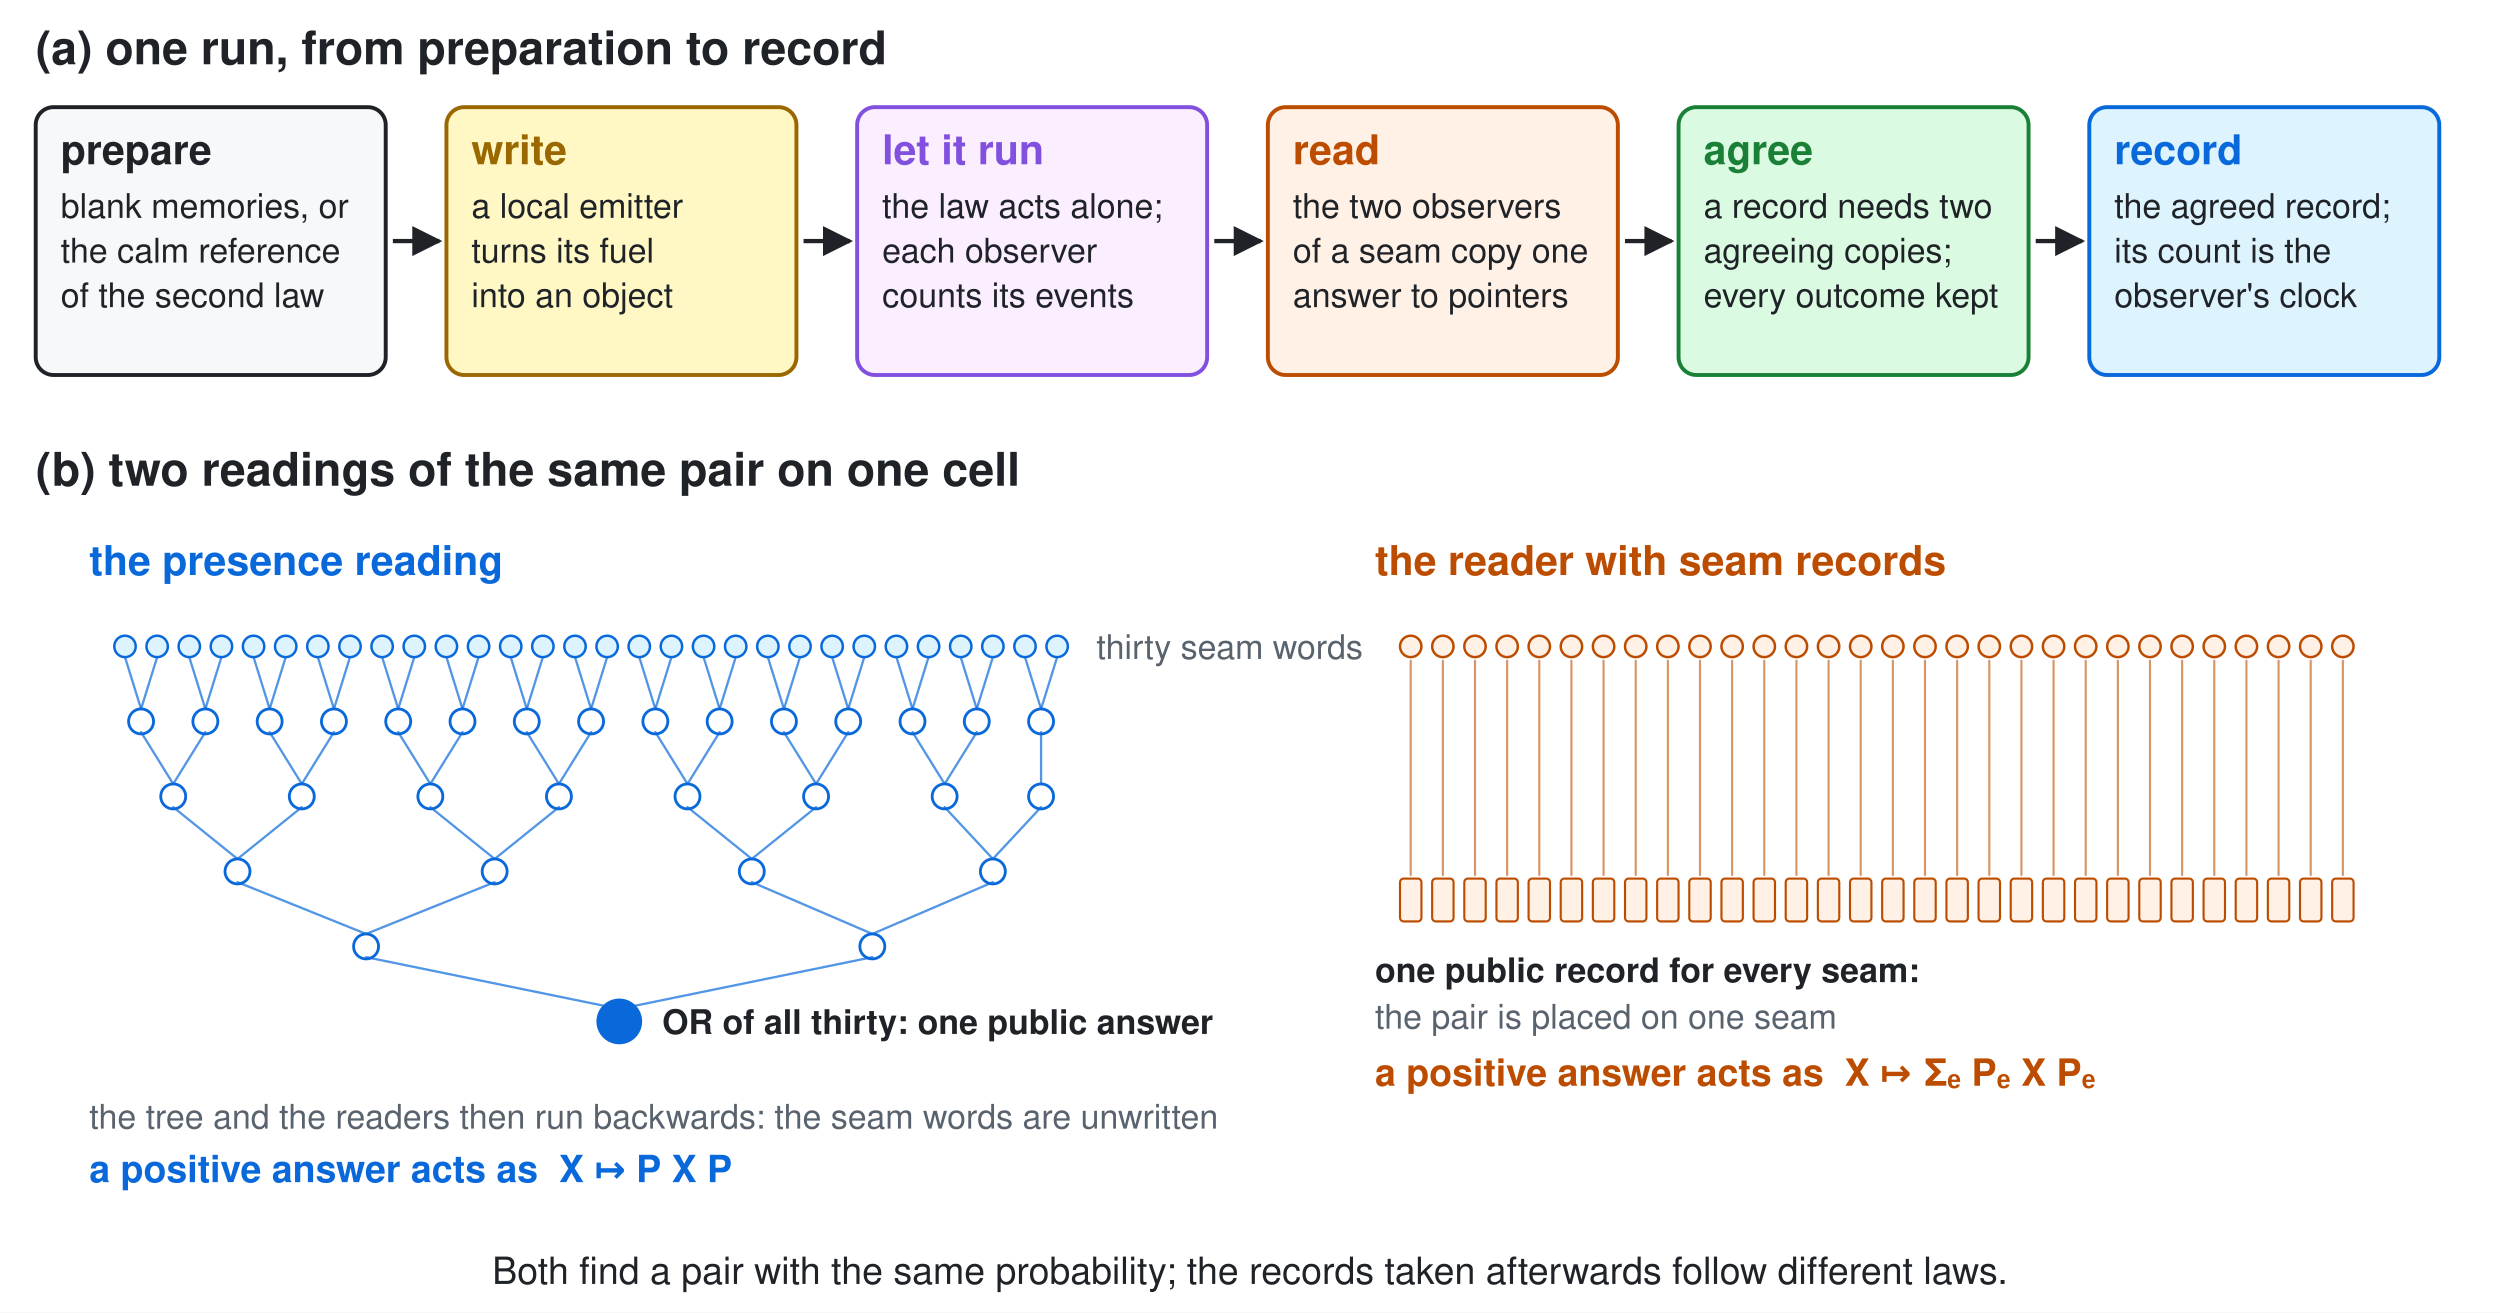
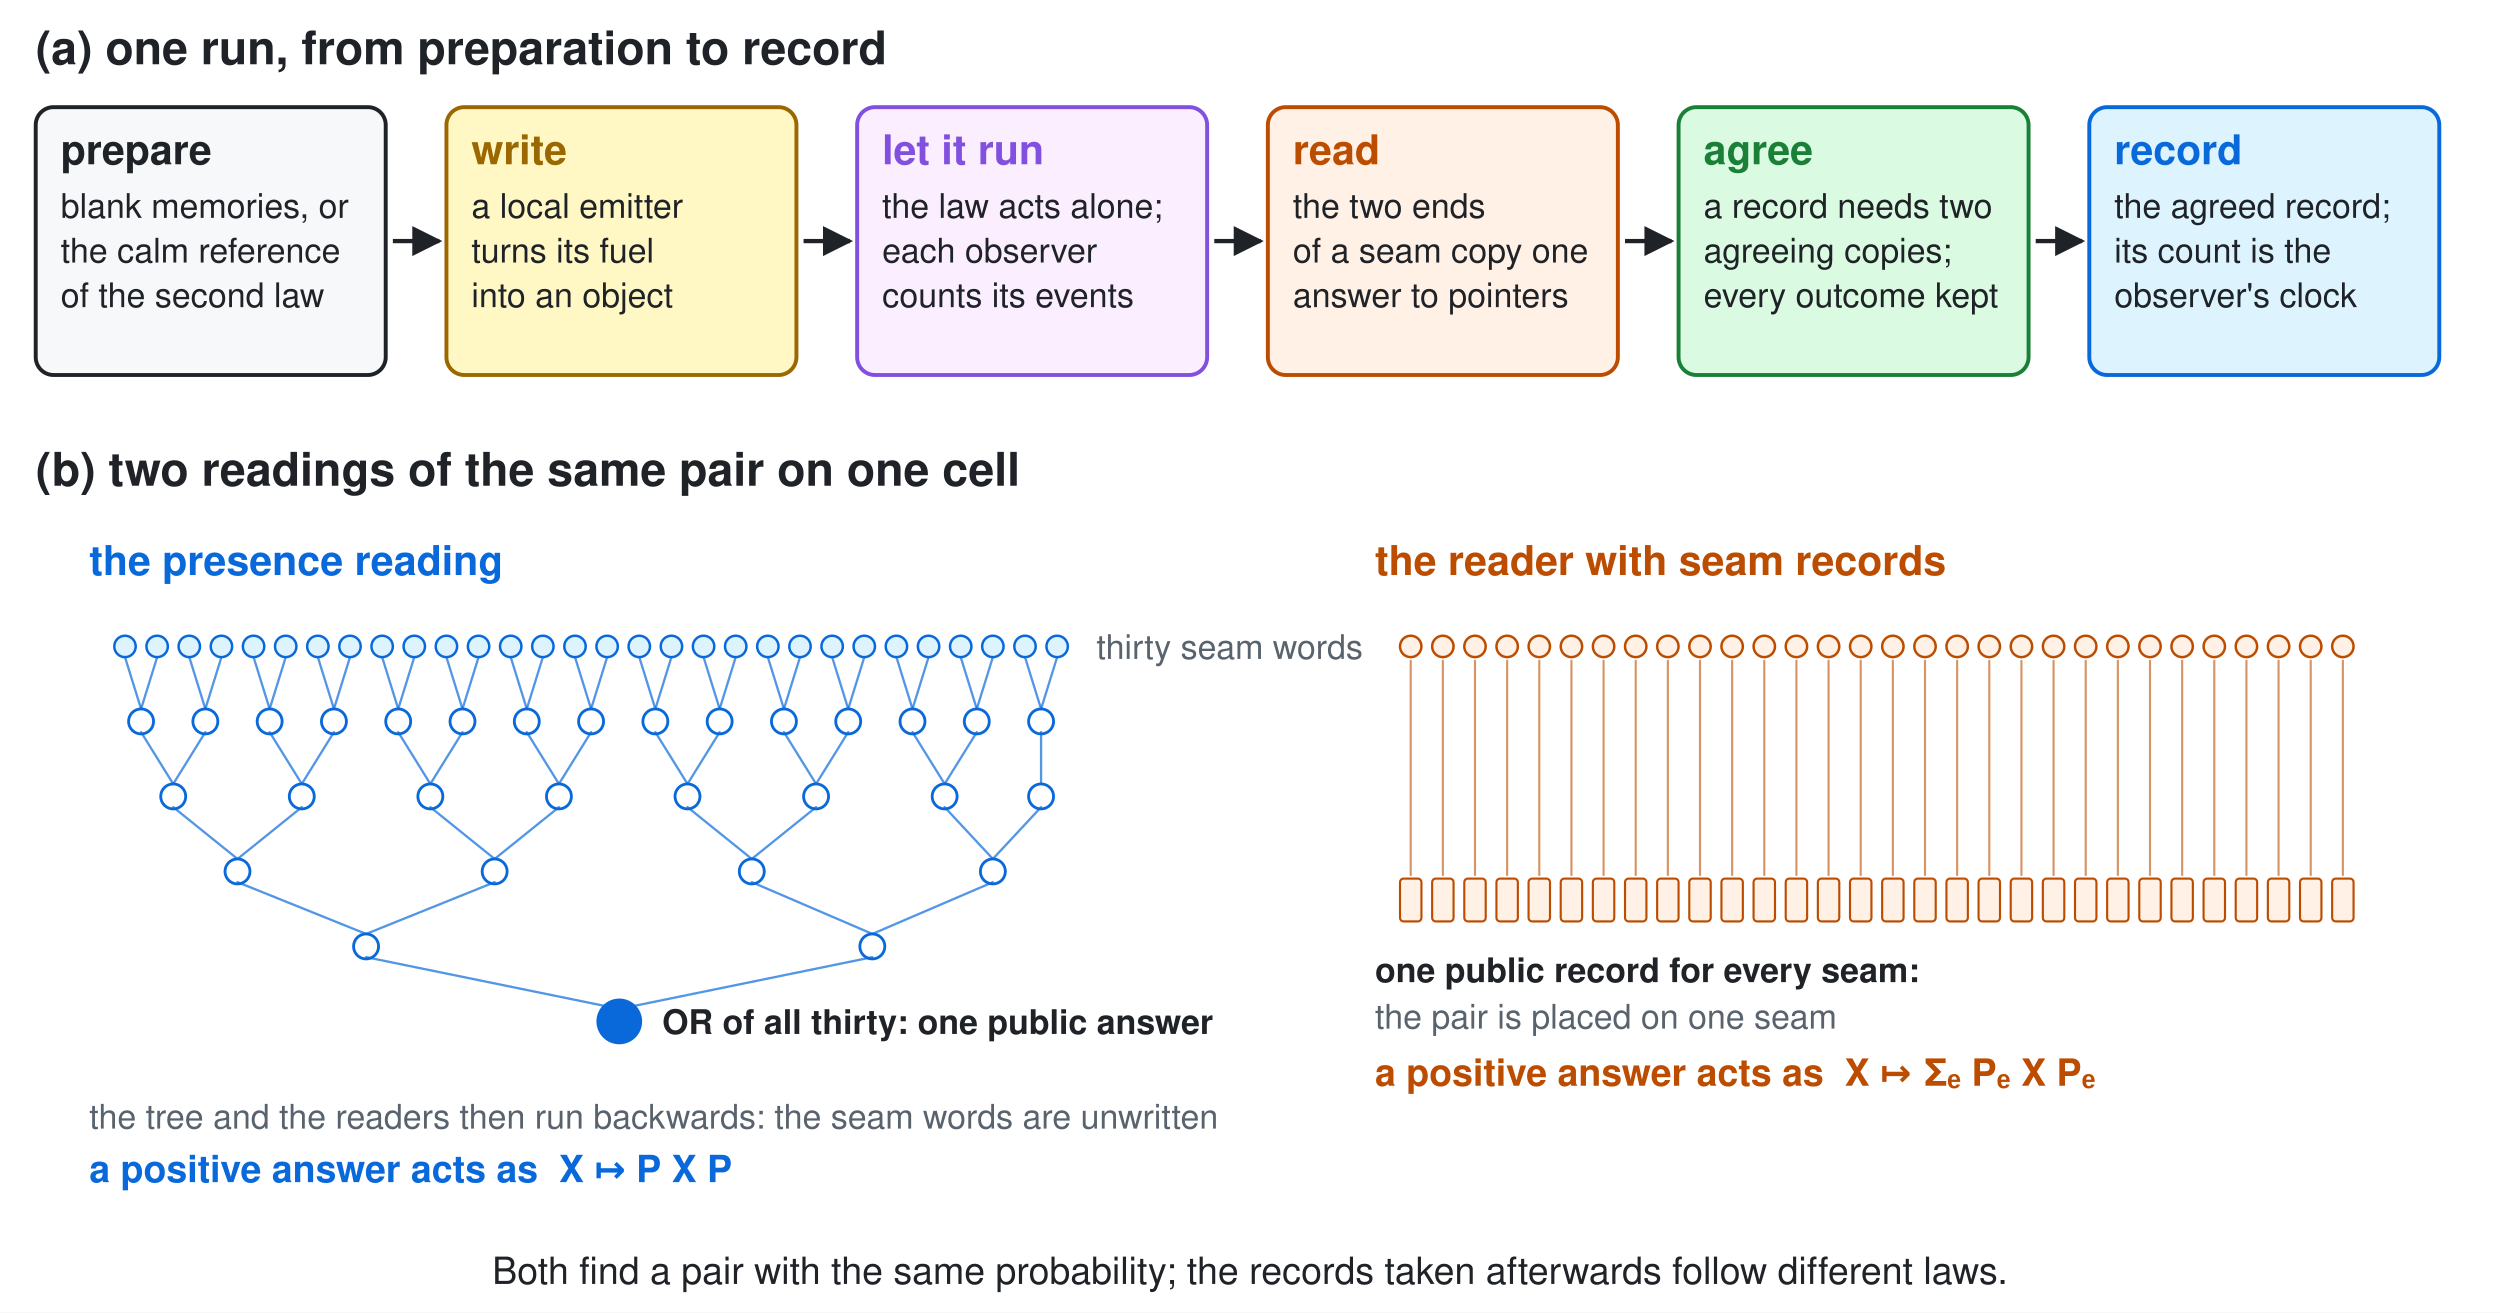
<svg xmlns="http://www.w3.org/2000/svg" viewBox="0 0 1400 735" width="1400" height="735">
  <defs>
    <marker id="ah-1f2328" viewBox="0 0 10 10" refX="9" refY="5" markerWidth="7" markerHeight="7" orient="auto">
      <path d="M0,0 L10,5 L0,10 z" fill="#1f2328" />
    </marker>
    <marker id="as-1f2328" viewBox="0 0 10 10" refX="1" refY="5" markerWidth="7" markerHeight="7" orient="auto">
      <path d="M10,0 L0,5 L10,10 z" fill="#1f2328" />
    </marker>
    <marker id="ah-0969da" viewBox="0 0 10 10" refX="9" refY="5" markerWidth="7" markerHeight="7" orient="auto">
      <path d="M0,0 L10,5 L0,10 z" fill="#0969da" />
    </marker>
    <marker id="as-0969da" viewBox="0 0 10 10" refX="1" refY="5" markerWidth="7" markerHeight="7" orient="auto">
      <path d="M10,0 L0,5 L10,10 z" fill="#0969da" />
    </marker>
    <marker id="ah-bc4c00" viewBox="0 0 10 10" refX="9" refY="5" markerWidth="7" markerHeight="7" orient="auto">
      <path d="M0,0 L10,5 L0,10 z" fill="#bc4c00" />
    </marker>
    <marker id="as-bc4c00" viewBox="0 0 10 10" refX="1" refY="5" markerWidth="7" markerHeight="7" orient="auto">
      <path d="M10,0 L0,5 L10,10 z" fill="#bc4c00" />
    </marker>
    <marker id="ah-8250df" viewBox="0 0 10 10" refX="9" refY="5" markerWidth="7" markerHeight="7" orient="auto">
      <path d="M0,0 L10,5 L0,10 z" fill="#8250df" />
    </marker>
    <marker id="as-8250df" viewBox="0 0 10 10" refX="1" refY="5" markerWidth="7" markerHeight="7" orient="auto">
      <path d="M10,0 L0,5 L10,10 z" fill="#8250df" />
    </marker>
    <marker id="ah-1a7f37" viewBox="0 0 10 10" refX="9" refY="5" markerWidth="7" markerHeight="7" orient="auto">
      <path d="M0,0 L10,5 L0,10 z" fill="#1a7f37" />
    </marker>
    <marker id="as-1a7f37" viewBox="0 0 10 10" refX="1" refY="5" markerWidth="7" markerHeight="7" orient="auto">
      <path d="M10,0 L0,5 L10,10 z" fill="#1a7f37" />
    </marker>
    <marker id="ah-9a6700" viewBox="0 0 10 10" refX="9" refY="5" markerWidth="7" markerHeight="7" orient="auto">
      <path d="M0,0 L10,5 L0,10 z" fill="#9a6700" />
    </marker>
    <marker id="as-9a6700" viewBox="0 0 10 10" refX="1" refY="5" markerWidth="7" markerHeight="7" orient="auto">
      <path d="M10,0 L0,5 L10,10 z" fill="#9a6700" />
    </marker>
    <marker id="ah-59636e" viewBox="0 0 10 10" refX="9" refY="5" markerWidth="7" markerHeight="7" orient="auto">
      <path d="M0,0 L10,5 L0,10 z" fill="#59636e" />
    </marker>
    <marker id="as-59636e" viewBox="0 0 10 10" refX="1" refY="5" markerWidth="7" markerHeight="7" orient="auto">
      <path d="M10,0 L0,5 L10,10 z" fill="#59636e" />
    </marker>
    <marker id="ah-cf222e" viewBox="0 0 10 10" refX="9" refY="5" markerWidth="7" markerHeight="7" orient="auto">
      <path d="M0,0 L10,5 L0,10 z" fill="#cf222e" />
    </marker>
    <marker id="as-cf222e" viewBox="0 0 10 10" refX="1" refY="5" markerWidth="7" markerHeight="7" orient="auto">
      <path d="M10,0 L0,5 L10,10 z" fill="#cf222e" />
    </marker>
  </defs>
  <rect x="0" y="0" width="1400" height="735" fill="#ffffff" />
  <text xml:space="preserve" x="20.0" y="36.0" font-family="Helvetica, Arial, sans-serif" font-size="26" fill="#1f2328" text-anchor="start" font-weight="bold">(a) one run, from preparation to record</text>
  <rect x="20.0" y="60.0" width="196.0" height="150.0" rx="10.0" fill="#f6f8fa" stroke="#1f2328" stroke-width="2.20" />
  <text xml:space="preserve" x="34.0" y="92.0" font-family="Helvetica, Arial, sans-serif" font-size="23" fill="#1f2328" text-anchor="start" font-weight="bold">prepare</text>
  <text xml:space="preserve" x="34.0" y="122.0" font-family="Helvetica, Arial, sans-serif" font-size="19" fill="#1f2328" text-anchor="start" font-weight="normal">blank memories, or</text>
  <text xml:space="preserve" x="34.0" y="147.0" font-family="Helvetica, Arial, sans-serif" font-size="19" fill="#1f2328" text-anchor="start" font-weight="normal">the calm reference</text>
  <text xml:space="preserve" x="34.0" y="172.0" font-family="Helvetica, Arial, sans-serif" font-size="19" fill="#1f2328" text-anchor="start" font-weight="normal">of the second law</text>
  <line x1="220.0" y1="135.0" x2="246.0" y2="135.0" stroke="#1f2328" stroke-width="2.40" marker-end="url(#ah-1f2328)" />
  <rect x="250.0" y="60.0" width="196.0" height="150.0" rx="10.0" fill="#fff8c5" stroke="#9a6700" stroke-width="2.20" />
  <text xml:space="preserve" x="264.0" y="92.0" font-family="Helvetica, Arial, sans-serif" font-size="23" fill="#9a6700" text-anchor="start" font-weight="bold">write</text>
  <text xml:space="preserve" x="264.0" y="122.0" font-family="Helvetica, Arial, sans-serif" font-size="19" fill="#1f2328" text-anchor="start" font-weight="normal">a local emitter</text>
  <text xml:space="preserve" x="264.0" y="147.0" font-family="Helvetica, Arial, sans-serif" font-size="19" fill="#1f2328" text-anchor="start" font-weight="normal">turns its fuel</text>
  <text xml:space="preserve" x="264.0" y="172.0" font-family="Helvetica, Arial, sans-serif" font-size="19" fill="#1f2328" text-anchor="start" font-weight="normal">into an object</text>
  <line x1="450.0" y1="135.0" x2="476.0" y2="135.0" stroke="#1f2328" stroke-width="2.40" marker-end="url(#ah-1f2328)" />
  <rect x="480.0" y="60.0" width="196.0" height="150.0" rx="10.0" fill="#fbefff" stroke="#8250df" stroke-width="2.20" />
  <text xml:space="preserve" x="494.0" y="92.0" font-family="Helvetica, Arial, sans-serif" font-size="23" fill="#8250df" text-anchor="start" font-weight="bold">let it run</text>
  <text xml:space="preserve" x="494.0" y="122.0" font-family="Helvetica, Arial, sans-serif" font-size="19" fill="#1f2328" text-anchor="start" font-weight="normal">the law acts alone;</text>
  <text xml:space="preserve" x="494.0" y="147.0" font-family="Helvetica, Arial, sans-serif" font-size="19" fill="#1f2328" text-anchor="start" font-weight="normal">each observer</text>
  <text xml:space="preserve" x="494.0" y="172.0" font-family="Helvetica, Arial, sans-serif" font-size="19" fill="#1f2328" text-anchor="start" font-weight="normal">counts its events</text>
  <line x1="680.0" y1="135.0" x2="706.0" y2="135.0" stroke="#1f2328" stroke-width="2.40" marker-end="url(#ah-1f2328)" />
  <rect x="710.0" y="60.0" width="196.0" height="150.0" rx="10.0" fill="#fff1e5" stroke="#bc4c00" stroke-width="2.20" />
  <text xml:space="preserve" x="724.0" y="92.0" font-family="Helvetica, Arial, sans-serif" font-size="23" fill="#bc4c00" text-anchor="start" font-weight="bold">read</text>
-   <text xml:space="preserve" x="724.0" y="122.0" font-family="Helvetica, Arial, sans-serif" font-size="19" fill="#1f2328" text-anchor="start" font-weight="normal">the two observers</text>
+   <text xml:space="preserve" x="724.0" y="122.0" font-family="Helvetica, Arial, sans-serif" font-size="19" fill="#1f2328" text-anchor="start" font-weight="normal">the two ends</text>
  <text xml:space="preserve" x="724.0" y="147.0" font-family="Helvetica, Arial, sans-serif" font-size="19" fill="#1f2328" text-anchor="start" font-weight="normal">of a seam copy one</text>
  <text xml:space="preserve" x="724.0" y="172.0" font-family="Helvetica, Arial, sans-serif" font-size="19" fill="#1f2328" text-anchor="start" font-weight="normal">answer to pointers</text>
  <line x1="910.0" y1="135.0" x2="936.0" y2="135.0" stroke="#1f2328" stroke-width="2.40" marker-end="url(#ah-1f2328)" />
  <rect x="940.0" y="60.0" width="196.0" height="150.0" rx="10.0" fill="#dafbe1" stroke="#1a7f37" stroke-width="2.20" />
  <text xml:space="preserve" x="954.0" y="92.0" font-family="Helvetica, Arial, sans-serif" font-size="23" fill="#1a7f37" text-anchor="start" font-weight="bold">agree</text>
  <text xml:space="preserve" x="954.0" y="122.0" font-family="Helvetica, Arial, sans-serif" font-size="19" fill="#1f2328" text-anchor="start" font-weight="normal">a record needs two</text>
  <text xml:space="preserve" x="954.0" y="147.0" font-family="Helvetica, Arial, sans-serif" font-size="19" fill="#1f2328" text-anchor="start" font-weight="normal">agreeing copies;</text>
  <text xml:space="preserve" x="954.0" y="172.0" font-family="Helvetica, Arial, sans-serif" font-size="19" fill="#1f2328" text-anchor="start" font-weight="normal">every outcome kept</text>
  <line x1="1140.0" y1="135.0" x2="1166.0" y2="135.0" stroke="#1f2328" stroke-width="2.40" marker-end="url(#ah-1f2328)" />
  <rect x="1170.0" y="60.0" width="196.0" height="150.0" rx="10.0" fill="#ddf4ff" stroke="#0969da" stroke-width="2.20" />
  <text xml:space="preserve" x="1184.0" y="92.0" font-family="Helvetica, Arial, sans-serif" font-size="23" fill="#0969da" text-anchor="start" font-weight="bold">record</text>
  <text xml:space="preserve" x="1184.0" y="122.0" font-family="Helvetica, Arial, sans-serif" font-size="19" fill="#1f2328" text-anchor="start" font-weight="normal">the agreed record;</text>
  <text xml:space="preserve" x="1184.0" y="147.0" font-family="Helvetica, Arial, sans-serif" font-size="19" fill="#1f2328" text-anchor="start" font-weight="normal">its count is the</text>
  <text xml:space="preserve" x="1184.0" y="172.0" font-family="Helvetica, Arial, sans-serif" font-size="19" fill="#1f2328" text-anchor="start" font-weight="normal">observer's clock</text>
  <text xml:space="preserve" x="20.0" y="272.0" font-family="Helvetica, Arial, sans-serif" font-size="26" fill="#1f2328" text-anchor="start" font-weight="bold">(b) two readings of the same pair on one cell</text>
  <text xml:space="preserve" x="50.0" y="322.0" font-family="Helvetica, Arial, sans-serif" font-size="23" fill="#0969da" text-anchor="start" font-weight="bold">the presence reading</text>
  <circle cx="70.0" cy="362.0" r="6.0" fill="#ddf4ff" stroke="#0969da" stroke-width="1.40" />
  <circle cx="88.0" cy="362.0" r="6.0" fill="#ddf4ff" stroke="#0969da" stroke-width="1.40" />
  <circle cx="106.0" cy="362.0" r="6.0" fill="#ddf4ff" stroke="#0969da" stroke-width="1.40" />
  <circle cx="124.0" cy="362.0" r="6.0" fill="#ddf4ff" stroke="#0969da" stroke-width="1.40" />
  <circle cx="142.0" cy="362.0" r="6.0" fill="#ddf4ff" stroke="#0969da" stroke-width="1.40" />
  <circle cx="160.0" cy="362.0" r="6.0" fill="#ddf4ff" stroke="#0969da" stroke-width="1.40" />
  <circle cx="178.0" cy="362.0" r="6.0" fill="#ddf4ff" stroke="#0969da" stroke-width="1.40" />
  <circle cx="196.0" cy="362.0" r="6.0" fill="#ddf4ff" stroke="#0969da" stroke-width="1.40" />
  <circle cx="214.0" cy="362.0" r="6.0" fill="#ddf4ff" stroke="#0969da" stroke-width="1.40" />
  <circle cx="232.0" cy="362.0" r="6.0" fill="#ddf4ff" stroke="#0969da" stroke-width="1.40" />
  <circle cx="250.0" cy="362.0" r="6.0" fill="#ddf4ff" stroke="#0969da" stroke-width="1.40" />
  <circle cx="268.0" cy="362.0" r="6.0" fill="#ddf4ff" stroke="#0969da" stroke-width="1.40" />
  <circle cx="286.0" cy="362.0" r="6.0" fill="#ddf4ff" stroke="#0969da" stroke-width="1.40" />
  <circle cx="304.0" cy="362.0" r="6.0" fill="#ddf4ff" stroke="#0969da" stroke-width="1.40" />
  <circle cx="322.0" cy="362.0" r="6.0" fill="#ddf4ff" stroke="#0969da" stroke-width="1.40" />
  <circle cx="340.0" cy="362.0" r="6.0" fill="#ddf4ff" stroke="#0969da" stroke-width="1.40" />
  <circle cx="358.0" cy="362.0" r="6.0" fill="#ddf4ff" stroke="#0969da" stroke-width="1.40" />
  <circle cx="376.0" cy="362.0" r="6.0" fill="#ddf4ff" stroke="#0969da" stroke-width="1.40" />
  <circle cx="394.0" cy="362.0" r="6.0" fill="#ddf4ff" stroke="#0969da" stroke-width="1.40" />
  <circle cx="412.0" cy="362.0" r="6.0" fill="#ddf4ff" stroke="#0969da" stroke-width="1.40" />
  <circle cx="430.0" cy="362.0" r="6.0" fill="#ddf4ff" stroke="#0969da" stroke-width="1.40" />
  <circle cx="448.0" cy="362.0" r="6.0" fill="#ddf4ff" stroke="#0969da" stroke-width="1.40" />
  <circle cx="466.0" cy="362.0" r="6.0" fill="#ddf4ff" stroke="#0969da" stroke-width="1.40" />
  <circle cx="484.0" cy="362.0" r="6.0" fill="#ddf4ff" stroke="#0969da" stroke-width="1.40" />
  <circle cx="502.0" cy="362.0" r="6.0" fill="#ddf4ff" stroke="#0969da" stroke-width="1.40" />
  <circle cx="520.0" cy="362.0" r="6.0" fill="#ddf4ff" stroke="#0969da" stroke-width="1.40" />
  <circle cx="538.0" cy="362.0" r="6.0" fill="#ddf4ff" stroke="#0969da" stroke-width="1.40" />
  <circle cx="556.0" cy="362.0" r="6.0" fill="#ddf4ff" stroke="#0969da" stroke-width="1.40" />
  <circle cx="574.0" cy="362.0" r="6.0" fill="#ddf4ff" stroke="#0969da" stroke-width="1.40" />
  <circle cx="592.0" cy="362.0" r="6.0" fill="#ddf4ff" stroke="#0969da" stroke-width="1.40" />
  <text xml:space="preserve" x="614.0" y="369.0" font-family="Helvetica, Arial, sans-serif" font-size="19" fill="#59636e" text-anchor="start" font-weight="normal">thirty seam words</text>
  <line x1="70.0" y1="368.0" x2="79.0" y2="397.0" stroke="#0969da" stroke-width="1.30" stroke-linecap="round" opacity="0.70" />
  <line x1="88.0" y1="368.0" x2="79.0" y2="397.0" stroke="#0969da" stroke-width="1.30" stroke-linecap="round" opacity="0.70" />
  <line x1="106.0" y1="368.0" x2="115.0" y2="397.0" stroke="#0969da" stroke-width="1.30" stroke-linecap="round" opacity="0.70" />
  <line x1="124.0" y1="368.0" x2="115.0" y2="397.0" stroke="#0969da" stroke-width="1.30" stroke-linecap="round" opacity="0.70" />
  <line x1="142.0" y1="368.0" x2="151.0" y2="397.0" stroke="#0969da" stroke-width="1.30" stroke-linecap="round" opacity="0.70" />
  <line x1="160.0" y1="368.0" x2="151.0" y2="397.0" stroke="#0969da" stroke-width="1.30" stroke-linecap="round" opacity="0.70" />
  <line x1="178.0" y1="368.0" x2="187.0" y2="397.0" stroke="#0969da" stroke-width="1.30" stroke-linecap="round" opacity="0.70" />
  <line x1="196.0" y1="368.0" x2="187.0" y2="397.0" stroke="#0969da" stroke-width="1.30" stroke-linecap="round" opacity="0.70" />
  <line x1="214.0" y1="368.0" x2="223.0" y2="397.0" stroke="#0969da" stroke-width="1.30" stroke-linecap="round" opacity="0.70" />
  <line x1="232.0" y1="368.0" x2="223.0" y2="397.0" stroke="#0969da" stroke-width="1.30" stroke-linecap="round" opacity="0.70" />
  <line x1="250.0" y1="368.0" x2="259.0" y2="397.0" stroke="#0969da" stroke-width="1.30" stroke-linecap="round" opacity="0.70" />
  <line x1="268.0" y1="368.0" x2="259.0" y2="397.0" stroke="#0969da" stroke-width="1.30" stroke-linecap="round" opacity="0.70" />
  <line x1="286.0" y1="368.0" x2="295.0" y2="397.0" stroke="#0969da" stroke-width="1.30" stroke-linecap="round" opacity="0.70" />
  <line x1="304.0" y1="368.0" x2="295.0" y2="397.0" stroke="#0969da" stroke-width="1.30" stroke-linecap="round" opacity="0.70" />
  <line x1="322.0" y1="368.0" x2="331.0" y2="397.0" stroke="#0969da" stroke-width="1.30" stroke-linecap="round" opacity="0.70" />
  <line x1="340.0" y1="368.0" x2="331.0" y2="397.0" stroke="#0969da" stroke-width="1.30" stroke-linecap="round" opacity="0.70" />
  <line x1="358.0" y1="368.0" x2="367.0" y2="397.0" stroke="#0969da" stroke-width="1.30" stroke-linecap="round" opacity="0.70" />
  <line x1="376.0" y1="368.0" x2="367.0" y2="397.0" stroke="#0969da" stroke-width="1.30" stroke-linecap="round" opacity="0.70" />
  <line x1="394.0" y1="368.0" x2="403.0" y2="397.0" stroke="#0969da" stroke-width="1.30" stroke-linecap="round" opacity="0.70" />
  <line x1="412.0" y1="368.0" x2="403.0" y2="397.0" stroke="#0969da" stroke-width="1.30" stroke-linecap="round" opacity="0.70" />
  <line x1="430.0" y1="368.0" x2="439.0" y2="397.0" stroke="#0969da" stroke-width="1.30" stroke-linecap="round" opacity="0.70" />
  <line x1="448.0" y1="368.0" x2="439.0" y2="397.0" stroke="#0969da" stroke-width="1.30" stroke-linecap="round" opacity="0.70" />
  <line x1="466.0" y1="368.0" x2="475.0" y2="397.0" stroke="#0969da" stroke-width="1.30" stroke-linecap="round" opacity="0.70" />
  <line x1="484.0" y1="368.0" x2="475.0" y2="397.0" stroke="#0969da" stroke-width="1.30" stroke-linecap="round" opacity="0.70" />
  <line x1="502.0" y1="368.0" x2="511.0" y2="397.0" stroke="#0969da" stroke-width="1.30" stroke-linecap="round" opacity="0.70" />
  <line x1="520.0" y1="368.0" x2="511.0" y2="397.0" stroke="#0969da" stroke-width="1.30" stroke-linecap="round" opacity="0.70" />
  <line x1="538.0" y1="368.0" x2="547.0" y2="397.0" stroke="#0969da" stroke-width="1.30" stroke-linecap="round" opacity="0.70" />
  <line x1="556.0" y1="368.0" x2="547.0" y2="397.0" stroke="#0969da" stroke-width="1.30" stroke-linecap="round" opacity="0.70" />
  <line x1="574.0" y1="368.0" x2="583.0" y2="397.0" stroke="#0969da" stroke-width="1.30" stroke-linecap="round" opacity="0.70" />
  <line x1="592.0" y1="368.0" x2="583.0" y2="397.0" stroke="#0969da" stroke-width="1.30" stroke-linecap="round" opacity="0.70" />
  <circle cx="79.0" cy="404.0" r="7.0" fill="#ffffff" stroke="#0969da" stroke-width="1.60" />
  <circle cx="115.0" cy="404.0" r="7.0" fill="#ffffff" stroke="#0969da" stroke-width="1.60" />
  <circle cx="151.0" cy="404.0" r="7.0" fill="#ffffff" stroke="#0969da" stroke-width="1.60" />
  <circle cx="187.0" cy="404.0" r="7.0" fill="#ffffff" stroke="#0969da" stroke-width="1.60" />
  <circle cx="223.0" cy="404.0" r="7.0" fill="#ffffff" stroke="#0969da" stroke-width="1.60" />
  <circle cx="259.0" cy="404.0" r="7.0" fill="#ffffff" stroke="#0969da" stroke-width="1.60" />
  <circle cx="295.0" cy="404.0" r="7.0" fill="#ffffff" stroke="#0969da" stroke-width="1.60" />
  <circle cx="331.0" cy="404.0" r="7.0" fill="#ffffff" stroke="#0969da" stroke-width="1.60" />
  <circle cx="367.0" cy="404.0" r="7.0" fill="#ffffff" stroke="#0969da" stroke-width="1.60" />
  <circle cx="403.0" cy="404.0" r="7.0" fill="#ffffff" stroke="#0969da" stroke-width="1.60" />
  <circle cx="439.0" cy="404.0" r="7.0" fill="#ffffff" stroke="#0969da" stroke-width="1.60" />
  <circle cx="475.0" cy="404.0" r="7.0" fill="#ffffff" stroke="#0969da" stroke-width="1.60" />
  <circle cx="511.0" cy="404.0" r="7.0" fill="#ffffff" stroke="#0969da" stroke-width="1.60" />
  <circle cx="547.0" cy="404.0" r="7.0" fill="#ffffff" stroke="#0969da" stroke-width="1.60" />
  <circle cx="583.0" cy="404.0" r="7.0" fill="#ffffff" stroke="#0969da" stroke-width="1.60" />
  <line x1="79.0" y1="410.0" x2="97.0" y2="439.0" stroke="#0969da" stroke-width="1.30" stroke-linecap="round" opacity="0.70" />
  <line x1="115.0" y1="410.0" x2="97.0" y2="439.0" stroke="#0969da" stroke-width="1.30" stroke-linecap="round" opacity="0.70" />
  <line x1="151.0" y1="410.0" x2="169.0" y2="439.0" stroke="#0969da" stroke-width="1.30" stroke-linecap="round" opacity="0.70" />
  <line x1="187.0" y1="410.0" x2="169.0" y2="439.0" stroke="#0969da" stroke-width="1.30" stroke-linecap="round" opacity="0.70" />
  <line x1="223.0" y1="410.0" x2="241.0" y2="439.0" stroke="#0969da" stroke-width="1.30" stroke-linecap="round" opacity="0.70" />
  <line x1="259.0" y1="410.0" x2="241.0" y2="439.0" stroke="#0969da" stroke-width="1.30" stroke-linecap="round" opacity="0.70" />
  <line x1="295.0" y1="410.0" x2="313.0" y2="439.0" stroke="#0969da" stroke-width="1.30" stroke-linecap="round" opacity="0.70" />
  <line x1="331.0" y1="410.0" x2="313.0" y2="439.0" stroke="#0969da" stroke-width="1.30" stroke-linecap="round" opacity="0.70" />
  <line x1="367.0" y1="410.0" x2="385.0" y2="439.0" stroke="#0969da" stroke-width="1.30" stroke-linecap="round" opacity="0.70" />
  <line x1="403.0" y1="410.0" x2="385.0" y2="439.0" stroke="#0969da" stroke-width="1.30" stroke-linecap="round" opacity="0.70" />
  <line x1="439.0" y1="410.0" x2="457.0" y2="439.0" stroke="#0969da" stroke-width="1.30" stroke-linecap="round" opacity="0.70" />
  <line x1="475.0" y1="410.0" x2="457.0" y2="439.0" stroke="#0969da" stroke-width="1.30" stroke-linecap="round" opacity="0.70" />
  <line x1="511.0" y1="410.0" x2="529.0" y2="439.0" stroke="#0969da" stroke-width="1.30" stroke-linecap="round" opacity="0.70" />
  <line x1="547.0" y1="410.0" x2="529.0" y2="439.0" stroke="#0969da" stroke-width="1.30" stroke-linecap="round" opacity="0.70" />
  <line x1="583.0" y1="410.0" x2="583.0" y2="439.0" stroke="#0969da" stroke-width="1.30" stroke-linecap="round" opacity="0.70" />
  <circle cx="97.0" cy="446.0" r="7.0" fill="#ffffff" stroke="#0969da" stroke-width="1.60" />
  <circle cx="169.0" cy="446.0" r="7.0" fill="#ffffff" stroke="#0969da" stroke-width="1.60" />
  <circle cx="241.0" cy="446.0" r="7.0" fill="#ffffff" stroke="#0969da" stroke-width="1.60" />
  <circle cx="313.0" cy="446.0" r="7.0" fill="#ffffff" stroke="#0969da" stroke-width="1.60" />
  <circle cx="385.0" cy="446.0" r="7.0" fill="#ffffff" stroke="#0969da" stroke-width="1.60" />
  <circle cx="457.0" cy="446.0" r="7.0" fill="#ffffff" stroke="#0969da" stroke-width="1.60" />
  <circle cx="529.0" cy="446.0" r="7.0" fill="#ffffff" stroke="#0969da" stroke-width="1.60" />
  <circle cx="583.0" cy="446.0" r="7.0" fill="#ffffff" stroke="#0969da" stroke-width="1.60" />
  <line x1="97.0" y1="452.0" x2="133.0" y2="481.0" stroke="#0969da" stroke-width="1.30" stroke-linecap="round" opacity="0.70" />
  <line x1="169.0" y1="452.0" x2="133.0" y2="481.0" stroke="#0969da" stroke-width="1.30" stroke-linecap="round" opacity="0.70" />
  <line x1="241.0" y1="452.0" x2="277.0" y2="481.0" stroke="#0969da" stroke-width="1.30" stroke-linecap="round" opacity="0.70" />
  <line x1="313.0" y1="452.0" x2="277.0" y2="481.0" stroke="#0969da" stroke-width="1.30" stroke-linecap="round" opacity="0.70" />
  <line x1="385.0" y1="452.0" x2="421.0" y2="481.0" stroke="#0969da" stroke-width="1.30" stroke-linecap="round" opacity="0.70" />
  <line x1="457.0" y1="452.0" x2="421.0" y2="481.0" stroke="#0969da" stroke-width="1.30" stroke-linecap="round" opacity="0.70" />
  <line x1="529.0" y1="452.0" x2="556.0" y2="481.0" stroke="#0969da" stroke-width="1.30" stroke-linecap="round" opacity="0.70" />
  <line x1="583.0" y1="452.0" x2="556.0" y2="481.0" stroke="#0969da" stroke-width="1.30" stroke-linecap="round" opacity="0.70" />
  <circle cx="133.0" cy="488.0" r="7.0" fill="#ffffff" stroke="#0969da" stroke-width="1.60" />
  <circle cx="277.0" cy="488.0" r="7.0" fill="#ffffff" stroke="#0969da" stroke-width="1.60" />
  <circle cx="421.0" cy="488.0" r="7.0" fill="#ffffff" stroke="#0969da" stroke-width="1.60" />
  <circle cx="556.0" cy="488.0" r="7.0" fill="#ffffff" stroke="#0969da" stroke-width="1.60" />
  <line x1="133.0" y1="494.0" x2="205.0" y2="523.0" stroke="#0969da" stroke-width="1.30" stroke-linecap="round" opacity="0.70" />
  <line x1="277.0" y1="494.0" x2="205.0" y2="523.0" stroke="#0969da" stroke-width="1.30" stroke-linecap="round" opacity="0.70" />
  <line x1="421.0" y1="494.0" x2="488.5" y2="523.0" stroke="#0969da" stroke-width="1.30" stroke-linecap="round" opacity="0.70" />
  <line x1="556.0" y1="494.0" x2="488.5" y2="523.0" stroke="#0969da" stroke-width="1.30" stroke-linecap="round" opacity="0.70" />
  <circle cx="205.0" cy="530.0" r="7.0" fill="#ffffff" stroke="#0969da" stroke-width="1.60" />
  <circle cx="488.5" cy="530.0" r="7.0" fill="#ffffff" stroke="#0969da" stroke-width="1.60" />
  <line x1="205.0" y1="536.0" x2="346.8" y2="565.0" stroke="#0969da" stroke-width="1.30" stroke-linecap="round" opacity="0.70" />
  <line x1="488.5" y1="536.0" x2="346.8" y2="565.0" stroke="#0969da" stroke-width="1.30" stroke-linecap="round" opacity="0.70" />
  <circle cx="346.8" cy="572.0" r="12.0" fill="#0969da" stroke="#0969da" stroke-width="1.60" />
  <text xml:space="preserve" x="370.8" y="579.0" font-family="Helvetica, Arial, sans-serif" font-size="19" fill="#1f2328" text-anchor="start" font-weight="bold">OR of all thirty: one public answer</text>
  <text xml:space="preserve" x="50.0" y="632.0" font-family="Helvetica, Arial, sans-serif" font-size="19" fill="#59636e" text-anchor="start" font-weight="normal">the tree and the readers then run backwards: the seam words are unwritten</text>
  <text xml:space="preserve" x="50.0" y="662.0" font-family="Helvetica, Arial, sans-serif" font-size="21" fill="#0969da" text-anchor="start" font-weight="bold">a positive answer acts as  X ↦ P X P</text>
  <text xml:space="preserve" x="770.0" y="322.0" font-family="Helvetica, Arial, sans-serif" font-size="23" fill="#bc4c00" text-anchor="start" font-weight="bold">the reader with seam records</text>
  <circle cx="790.0" cy="362.0" r="6.0" fill="#fff1e5" stroke="#bc4c00" stroke-width="1.40" />
  <circle cx="808.0" cy="362.0" r="6.0" fill="#fff1e5" stroke="#bc4c00" stroke-width="1.40" />
  <circle cx="826.0" cy="362.0" r="6.0" fill="#fff1e5" stroke="#bc4c00" stroke-width="1.40" />
  <circle cx="844.0" cy="362.0" r="6.0" fill="#fff1e5" stroke="#bc4c00" stroke-width="1.40" />
  <circle cx="862.0" cy="362.0" r="6.0" fill="#fff1e5" stroke="#bc4c00" stroke-width="1.40" />
  <circle cx="880.0" cy="362.0" r="6.0" fill="#fff1e5" stroke="#bc4c00" stroke-width="1.40" />
  <circle cx="898.0" cy="362.0" r="6.0" fill="#fff1e5" stroke="#bc4c00" stroke-width="1.40" />
  <circle cx="916.0" cy="362.0" r="6.0" fill="#fff1e5" stroke="#bc4c00" stroke-width="1.40" />
  <circle cx="934.0" cy="362.0" r="6.0" fill="#fff1e5" stroke="#bc4c00" stroke-width="1.40" />
  <circle cx="952.0" cy="362.0" r="6.0" fill="#fff1e5" stroke="#bc4c00" stroke-width="1.40" />
  <circle cx="970.0" cy="362.0" r="6.0" fill="#fff1e5" stroke="#bc4c00" stroke-width="1.40" />
  <circle cx="988.0" cy="362.0" r="6.0" fill="#fff1e5" stroke="#bc4c00" stroke-width="1.40" />
  <circle cx="1006.0" cy="362.0" r="6.0" fill="#fff1e5" stroke="#bc4c00" stroke-width="1.40" />
  <circle cx="1024.0" cy="362.0" r="6.0" fill="#fff1e5" stroke="#bc4c00" stroke-width="1.40" />
  <circle cx="1042.0" cy="362.0" r="6.0" fill="#fff1e5" stroke="#bc4c00" stroke-width="1.40" />
  <circle cx="1060.0" cy="362.0" r="6.0" fill="#fff1e5" stroke="#bc4c00" stroke-width="1.40" />
  <circle cx="1078.0" cy="362.0" r="6.0" fill="#fff1e5" stroke="#bc4c00" stroke-width="1.40" />
  <circle cx="1096.0" cy="362.0" r="6.0" fill="#fff1e5" stroke="#bc4c00" stroke-width="1.40" />
  <circle cx="1114.0" cy="362.0" r="6.0" fill="#fff1e5" stroke="#bc4c00" stroke-width="1.40" />
  <circle cx="1132.0" cy="362.0" r="6.0" fill="#fff1e5" stroke="#bc4c00" stroke-width="1.40" />
  <circle cx="1150.0" cy="362.0" r="6.0" fill="#fff1e5" stroke="#bc4c00" stroke-width="1.40" />
  <circle cx="1168.0" cy="362.0" r="6.0" fill="#fff1e5" stroke="#bc4c00" stroke-width="1.40" />
  <circle cx="1186.0" cy="362.0" r="6.0" fill="#fff1e5" stroke="#bc4c00" stroke-width="1.40" />
  <circle cx="1204.0" cy="362.0" r="6.0" fill="#fff1e5" stroke="#bc4c00" stroke-width="1.40" />
  <circle cx="1222.0" cy="362.0" r="6.0" fill="#fff1e5" stroke="#bc4c00" stroke-width="1.40" />
  <circle cx="1240.0" cy="362.0" r="6.0" fill="#fff1e5" stroke="#bc4c00" stroke-width="1.40" />
  <circle cx="1258.0" cy="362.0" r="6.0" fill="#fff1e5" stroke="#bc4c00" stroke-width="1.40" />
  <circle cx="1276.0" cy="362.0" r="6.0" fill="#fff1e5" stroke="#bc4c00" stroke-width="1.40" />
  <circle cx="1294.0" cy="362.0" r="6.0" fill="#fff1e5" stroke="#bc4c00" stroke-width="1.40" />
  <circle cx="1312.0" cy="362.0" r="6.0" fill="#fff1e5" stroke="#bc4c00" stroke-width="1.40" />
  <line x1="790.0" y1="370.0" x2="790.0" y2="490.0" stroke="#bc4c00" stroke-width="1.20" stroke-linecap="round" opacity="0.60" />
  <rect x="784.0" y="492.0" width="12.0" height="24.0" rx="2.0" fill="#fff1e5" stroke="#bc4c00" stroke-width="1.20" />
  <line x1="808.0" y1="370.0" x2="808.0" y2="490.0" stroke="#bc4c00" stroke-width="1.20" stroke-linecap="round" opacity="0.60" />
  <rect x="802.0" y="492.0" width="12.0" height="24.0" rx="2.0" fill="#fff1e5" stroke="#bc4c00" stroke-width="1.20" />
  <line x1="826.0" y1="370.0" x2="826.0" y2="490.0" stroke="#bc4c00" stroke-width="1.20" stroke-linecap="round" opacity="0.60" />
  <rect x="820.0" y="492.0" width="12.0" height="24.0" rx="2.0" fill="#fff1e5" stroke="#bc4c00" stroke-width="1.20" />
  <line x1="844.0" y1="370.0" x2="844.0" y2="490.0" stroke="#bc4c00" stroke-width="1.20" stroke-linecap="round" opacity="0.60" />
  <rect x="838.0" y="492.0" width="12.0" height="24.0" rx="2.0" fill="#fff1e5" stroke="#bc4c00" stroke-width="1.20" />
  <line x1="862.0" y1="370.0" x2="862.0" y2="490.0" stroke="#bc4c00" stroke-width="1.20" stroke-linecap="round" opacity="0.60" />
  <rect x="856.0" y="492.0" width="12.0" height="24.0" rx="2.0" fill="#fff1e5" stroke="#bc4c00" stroke-width="1.20" />
  <line x1="880.0" y1="370.0" x2="880.0" y2="490.0" stroke="#bc4c00" stroke-width="1.20" stroke-linecap="round" opacity="0.60" />
  <rect x="874.0" y="492.0" width="12.0" height="24.0" rx="2.0" fill="#fff1e5" stroke="#bc4c00" stroke-width="1.20" />
  <line x1="898.0" y1="370.0" x2="898.0" y2="490.0" stroke="#bc4c00" stroke-width="1.20" stroke-linecap="round" opacity="0.60" />
  <rect x="892.0" y="492.0" width="12.0" height="24.0" rx="2.0" fill="#fff1e5" stroke="#bc4c00" stroke-width="1.20" />
  <line x1="916.0" y1="370.0" x2="916.0" y2="490.0" stroke="#bc4c00" stroke-width="1.20" stroke-linecap="round" opacity="0.60" />
  <rect x="910.0" y="492.0" width="12.0" height="24.0" rx="2.0" fill="#fff1e5" stroke="#bc4c00" stroke-width="1.20" />
  <line x1="934.0" y1="370.0" x2="934.0" y2="490.0" stroke="#bc4c00" stroke-width="1.20" stroke-linecap="round" opacity="0.60" />
  <rect x="928.0" y="492.0" width="12.0" height="24.0" rx="2.0" fill="#fff1e5" stroke="#bc4c00" stroke-width="1.20" />
  <line x1="952.0" y1="370.0" x2="952.0" y2="490.0" stroke="#bc4c00" stroke-width="1.20" stroke-linecap="round" opacity="0.60" />
  <rect x="946.0" y="492.0" width="12.0" height="24.0" rx="2.0" fill="#fff1e5" stroke="#bc4c00" stroke-width="1.20" />
  <line x1="970.0" y1="370.0" x2="970.0" y2="490.0" stroke="#bc4c00" stroke-width="1.20" stroke-linecap="round" opacity="0.60" />
  <rect x="964.0" y="492.0" width="12.0" height="24.0" rx="2.0" fill="#fff1e5" stroke="#bc4c00" stroke-width="1.20" />
  <line x1="988.0" y1="370.0" x2="988.0" y2="490.0" stroke="#bc4c00" stroke-width="1.20" stroke-linecap="round" opacity="0.60" />
  <rect x="982.0" y="492.0" width="12.0" height="24.0" rx="2.0" fill="#fff1e5" stroke="#bc4c00" stroke-width="1.20" />
  <line x1="1006.0" y1="370.0" x2="1006.0" y2="490.0" stroke="#bc4c00" stroke-width="1.20" stroke-linecap="round" opacity="0.60" />
  <rect x="1000.0" y="492.0" width="12.0" height="24.0" rx="2.0" fill="#fff1e5" stroke="#bc4c00" stroke-width="1.20" />
  <line x1="1024.0" y1="370.0" x2="1024.0" y2="490.0" stroke="#bc4c00" stroke-width="1.20" stroke-linecap="round" opacity="0.60" />
  <rect x="1018.0" y="492.0" width="12.0" height="24.0" rx="2.0" fill="#fff1e5" stroke="#bc4c00" stroke-width="1.20" />
  <line x1="1042.0" y1="370.0" x2="1042.0" y2="490.0" stroke="#bc4c00" stroke-width="1.20" stroke-linecap="round" opacity="0.60" />
  <rect x="1036.0" y="492.0" width="12.0" height="24.0" rx="2.0" fill="#fff1e5" stroke="#bc4c00" stroke-width="1.20" />
  <line x1="1060.0" y1="370.0" x2="1060.0" y2="490.0" stroke="#bc4c00" stroke-width="1.20" stroke-linecap="round" opacity="0.60" />
  <rect x="1054.0" y="492.0" width="12.0" height="24.0" rx="2.0" fill="#fff1e5" stroke="#bc4c00" stroke-width="1.20" />
  <line x1="1078.0" y1="370.0" x2="1078.0" y2="490.0" stroke="#bc4c00" stroke-width="1.20" stroke-linecap="round" opacity="0.60" />
  <rect x="1072.0" y="492.0" width="12.0" height="24.0" rx="2.0" fill="#fff1e5" stroke="#bc4c00" stroke-width="1.20" />
  <line x1="1096.0" y1="370.0" x2="1096.0" y2="490.0" stroke="#bc4c00" stroke-width="1.20" stroke-linecap="round" opacity="0.60" />
  <rect x="1090.0" y="492.0" width="12.0" height="24.0" rx="2.0" fill="#fff1e5" stroke="#bc4c00" stroke-width="1.20" />
  <line x1="1114.0" y1="370.0" x2="1114.0" y2="490.0" stroke="#bc4c00" stroke-width="1.20" stroke-linecap="round" opacity="0.60" />
  <rect x="1108.0" y="492.0" width="12.0" height="24.0" rx="2.0" fill="#fff1e5" stroke="#bc4c00" stroke-width="1.20" />
  <line x1="1132.0" y1="370.0" x2="1132.0" y2="490.0" stroke="#bc4c00" stroke-width="1.20" stroke-linecap="round" opacity="0.60" />
  <rect x="1126.0" y="492.0" width="12.0" height="24.0" rx="2.0" fill="#fff1e5" stroke="#bc4c00" stroke-width="1.20" />
  <line x1="1150.0" y1="370.0" x2="1150.0" y2="490.0" stroke="#bc4c00" stroke-width="1.20" stroke-linecap="round" opacity="0.60" />
  <rect x="1144.0" y="492.0" width="12.0" height="24.0" rx="2.0" fill="#fff1e5" stroke="#bc4c00" stroke-width="1.20" />
  <line x1="1168.0" y1="370.0" x2="1168.0" y2="490.0" stroke="#bc4c00" stroke-width="1.20" stroke-linecap="round" opacity="0.60" />
  <rect x="1162.0" y="492.0" width="12.0" height="24.0" rx="2.0" fill="#fff1e5" stroke="#bc4c00" stroke-width="1.20" />
  <line x1="1186.0" y1="370.0" x2="1186.0" y2="490.0" stroke="#bc4c00" stroke-width="1.20" stroke-linecap="round" opacity="0.60" />
  <rect x="1180.0" y="492.0" width="12.0" height="24.0" rx="2.0" fill="#fff1e5" stroke="#bc4c00" stroke-width="1.20" />
  <line x1="1204.0" y1="370.0" x2="1204.0" y2="490.0" stroke="#bc4c00" stroke-width="1.20" stroke-linecap="round" opacity="0.60" />
  <rect x="1198.0" y="492.0" width="12.0" height="24.0" rx="2.0" fill="#fff1e5" stroke="#bc4c00" stroke-width="1.20" />
  <line x1="1222.0" y1="370.0" x2="1222.0" y2="490.0" stroke="#bc4c00" stroke-width="1.20" stroke-linecap="round" opacity="0.60" />
  <rect x="1216.0" y="492.0" width="12.0" height="24.0" rx="2.0" fill="#fff1e5" stroke="#bc4c00" stroke-width="1.20" />
  <line x1="1240.0" y1="370.0" x2="1240.0" y2="490.0" stroke="#bc4c00" stroke-width="1.20" stroke-linecap="round" opacity="0.60" />
  <rect x="1234.0" y="492.0" width="12.0" height="24.0" rx="2.0" fill="#fff1e5" stroke="#bc4c00" stroke-width="1.20" />
  <line x1="1258.0" y1="370.0" x2="1258.0" y2="490.0" stroke="#bc4c00" stroke-width="1.20" stroke-linecap="round" opacity="0.60" />
  <rect x="1252.0" y="492.0" width="12.0" height="24.0" rx="2.0" fill="#fff1e5" stroke="#bc4c00" stroke-width="1.20" />
  <line x1="1276.0" y1="370.0" x2="1276.0" y2="490.0" stroke="#bc4c00" stroke-width="1.20" stroke-linecap="round" opacity="0.60" />
  <rect x="1270.0" y="492.0" width="12.0" height="24.0" rx="2.0" fill="#fff1e5" stroke="#bc4c00" stroke-width="1.20" />
  <line x1="1294.0" y1="370.0" x2="1294.0" y2="490.0" stroke="#bc4c00" stroke-width="1.20" stroke-linecap="round" opacity="0.60" />
  <rect x="1288.0" y="492.0" width="12.0" height="24.0" rx="2.0" fill="#fff1e5" stroke="#bc4c00" stroke-width="1.20" />
  <line x1="1312.0" y1="370.0" x2="1312.0" y2="490.0" stroke="#bc4c00" stroke-width="1.20" stroke-linecap="round" opacity="0.60" />
  <rect x="1306.0" y="492.0" width="12.0" height="24.0" rx="2.0" fill="#fff1e5" stroke="#bc4c00" stroke-width="1.20" />
  <text xml:space="preserve" x="770.0" y="550.0" font-family="Helvetica, Arial, sans-serif" font-size="19" fill="#1f2328" text-anchor="start" font-weight="bold">one public record for every seam:</text>
  <text xml:space="preserve" x="770.0" y="576.0" font-family="Helvetica, Arial, sans-serif" font-size="19" fill="#59636e" text-anchor="start" font-weight="normal">the pair is placed on one seam</text>
  <text xml:space="preserve" x="770.0" y="608.0" font-family="Helvetica, Arial, sans-serif" font-size="21" fill="#bc4c00" text-anchor="start" font-weight="bold">a positive answer acts as  X ↦ Σₑ Pₑ X Pₑ</text>
  <text xml:space="preserve" x="700.0" y="719.0" font-family="Helvetica, Arial, sans-serif" font-size="21" fill="#1f2328" text-anchor="middle" font-weight="normal">Both find a pair with the same probability; the records taken afterwards follow different laws.</text>
</svg>
